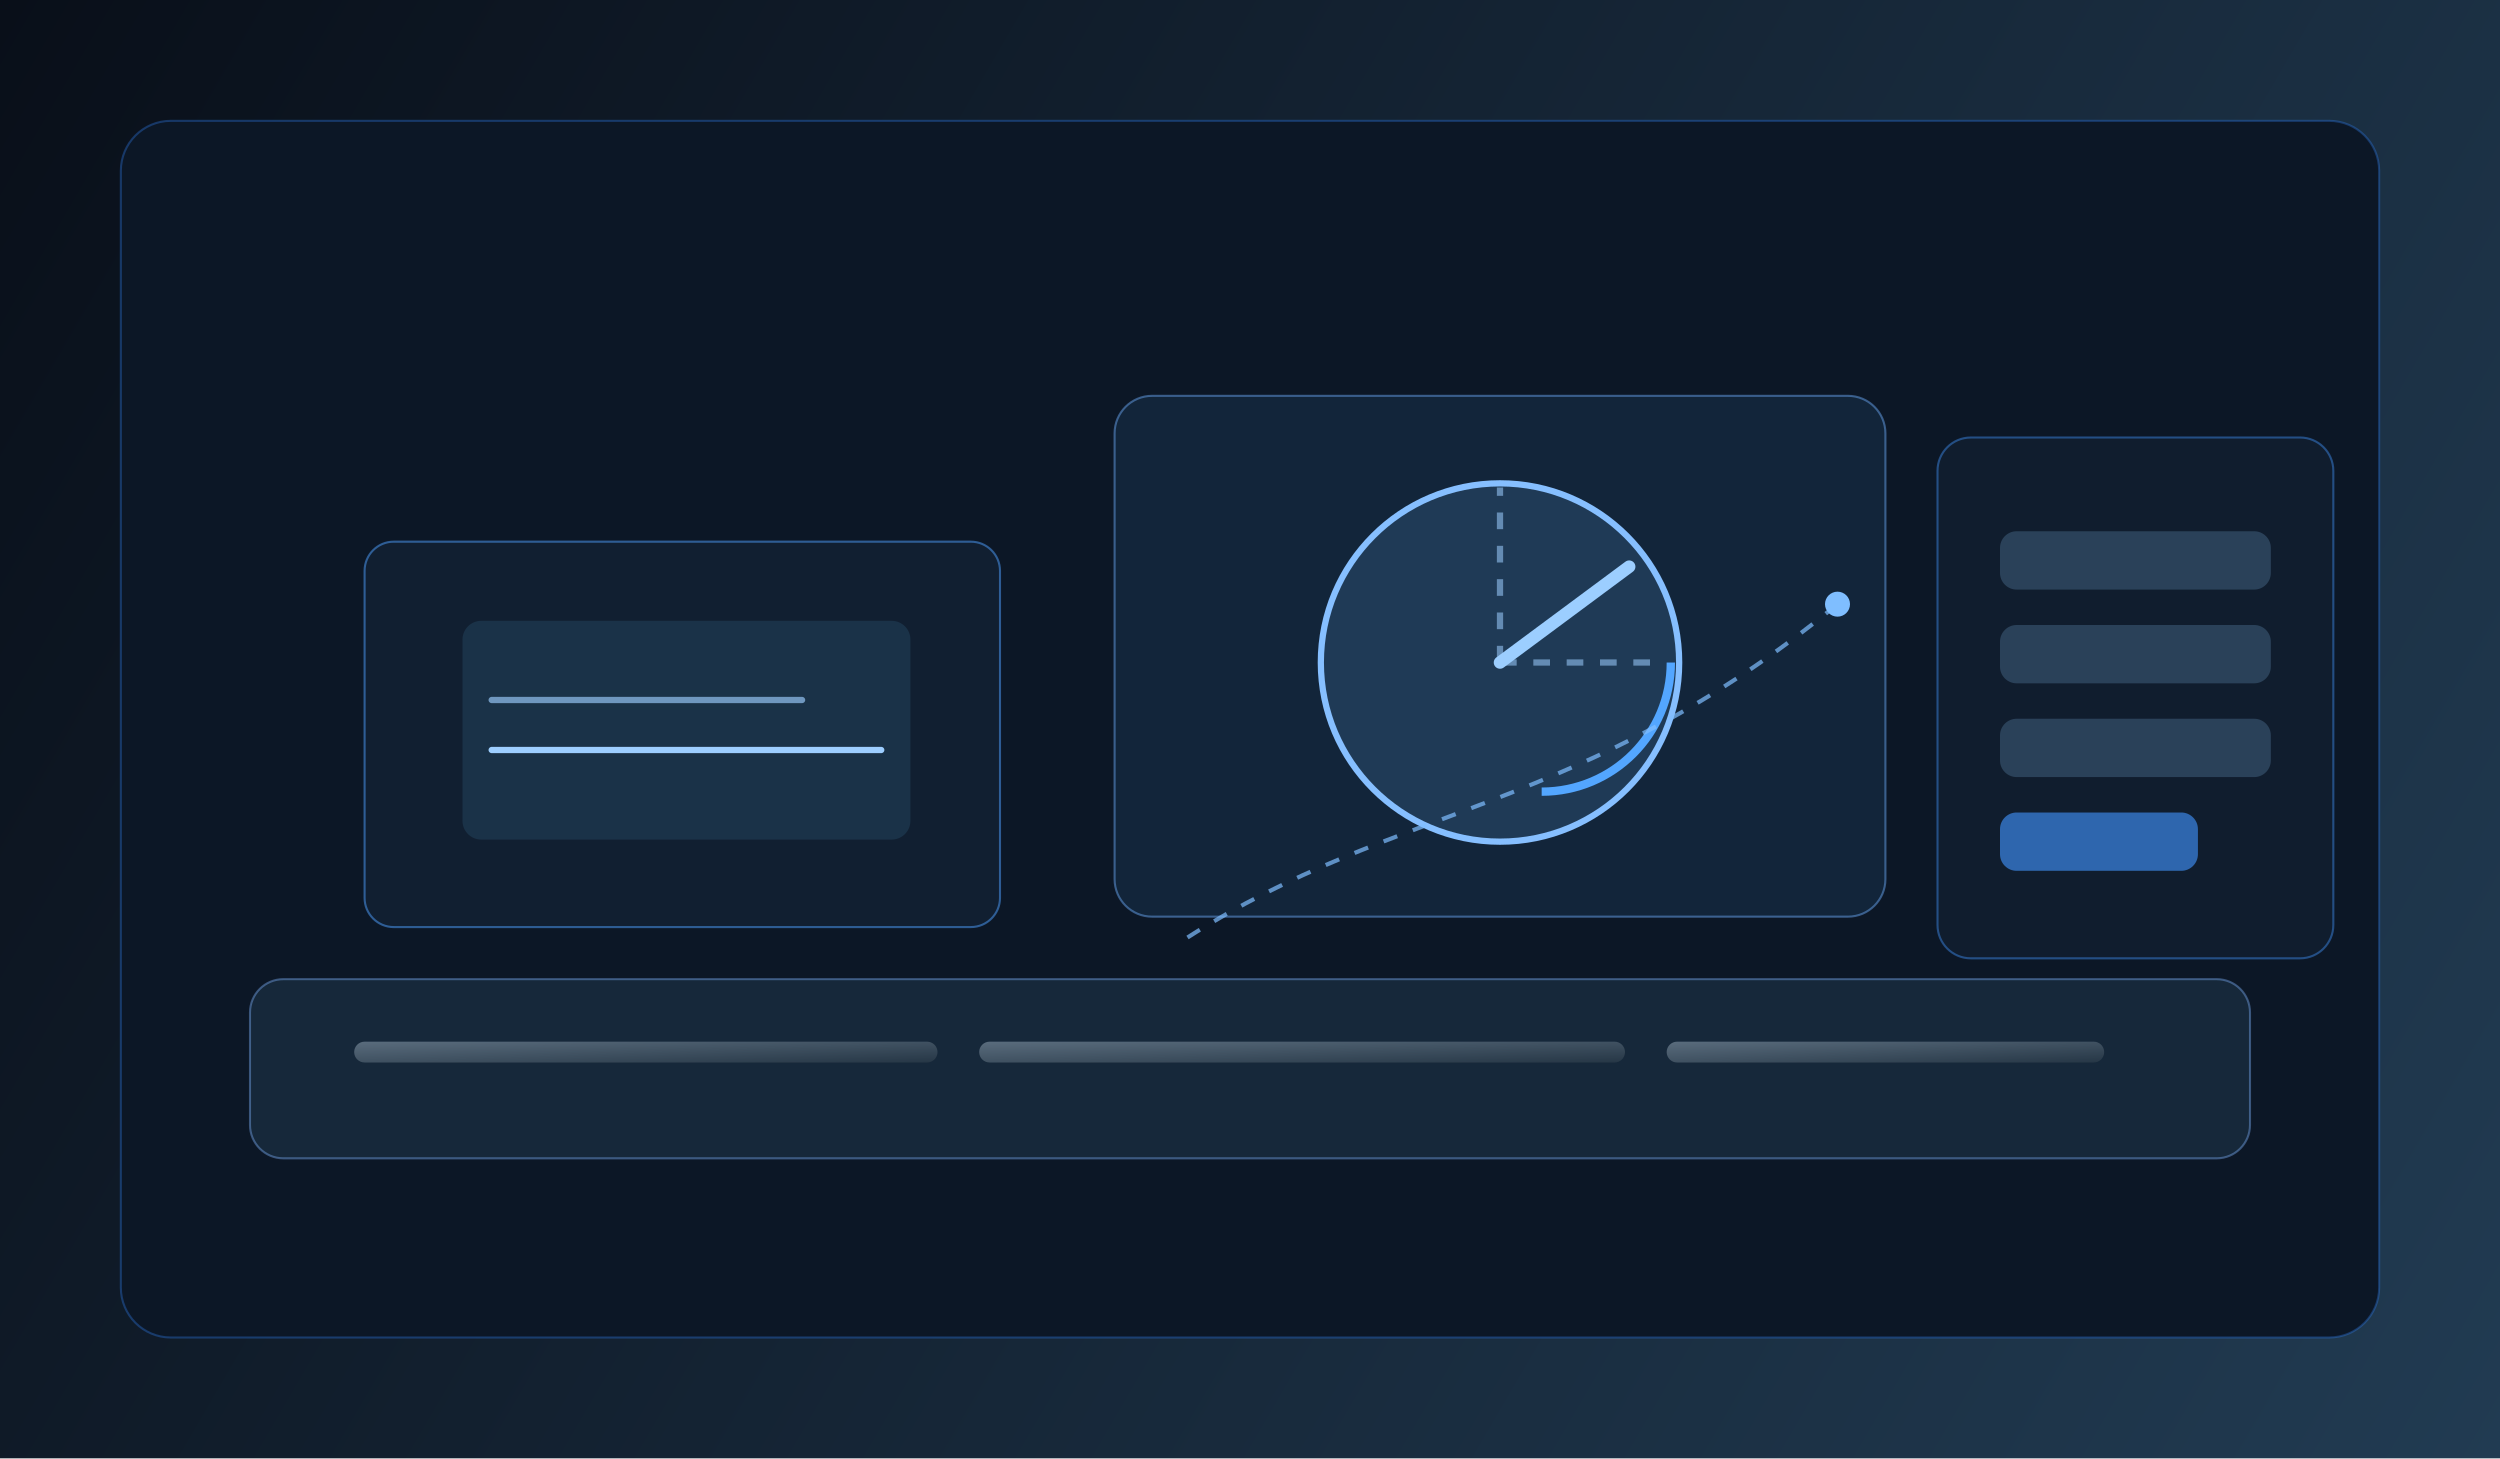
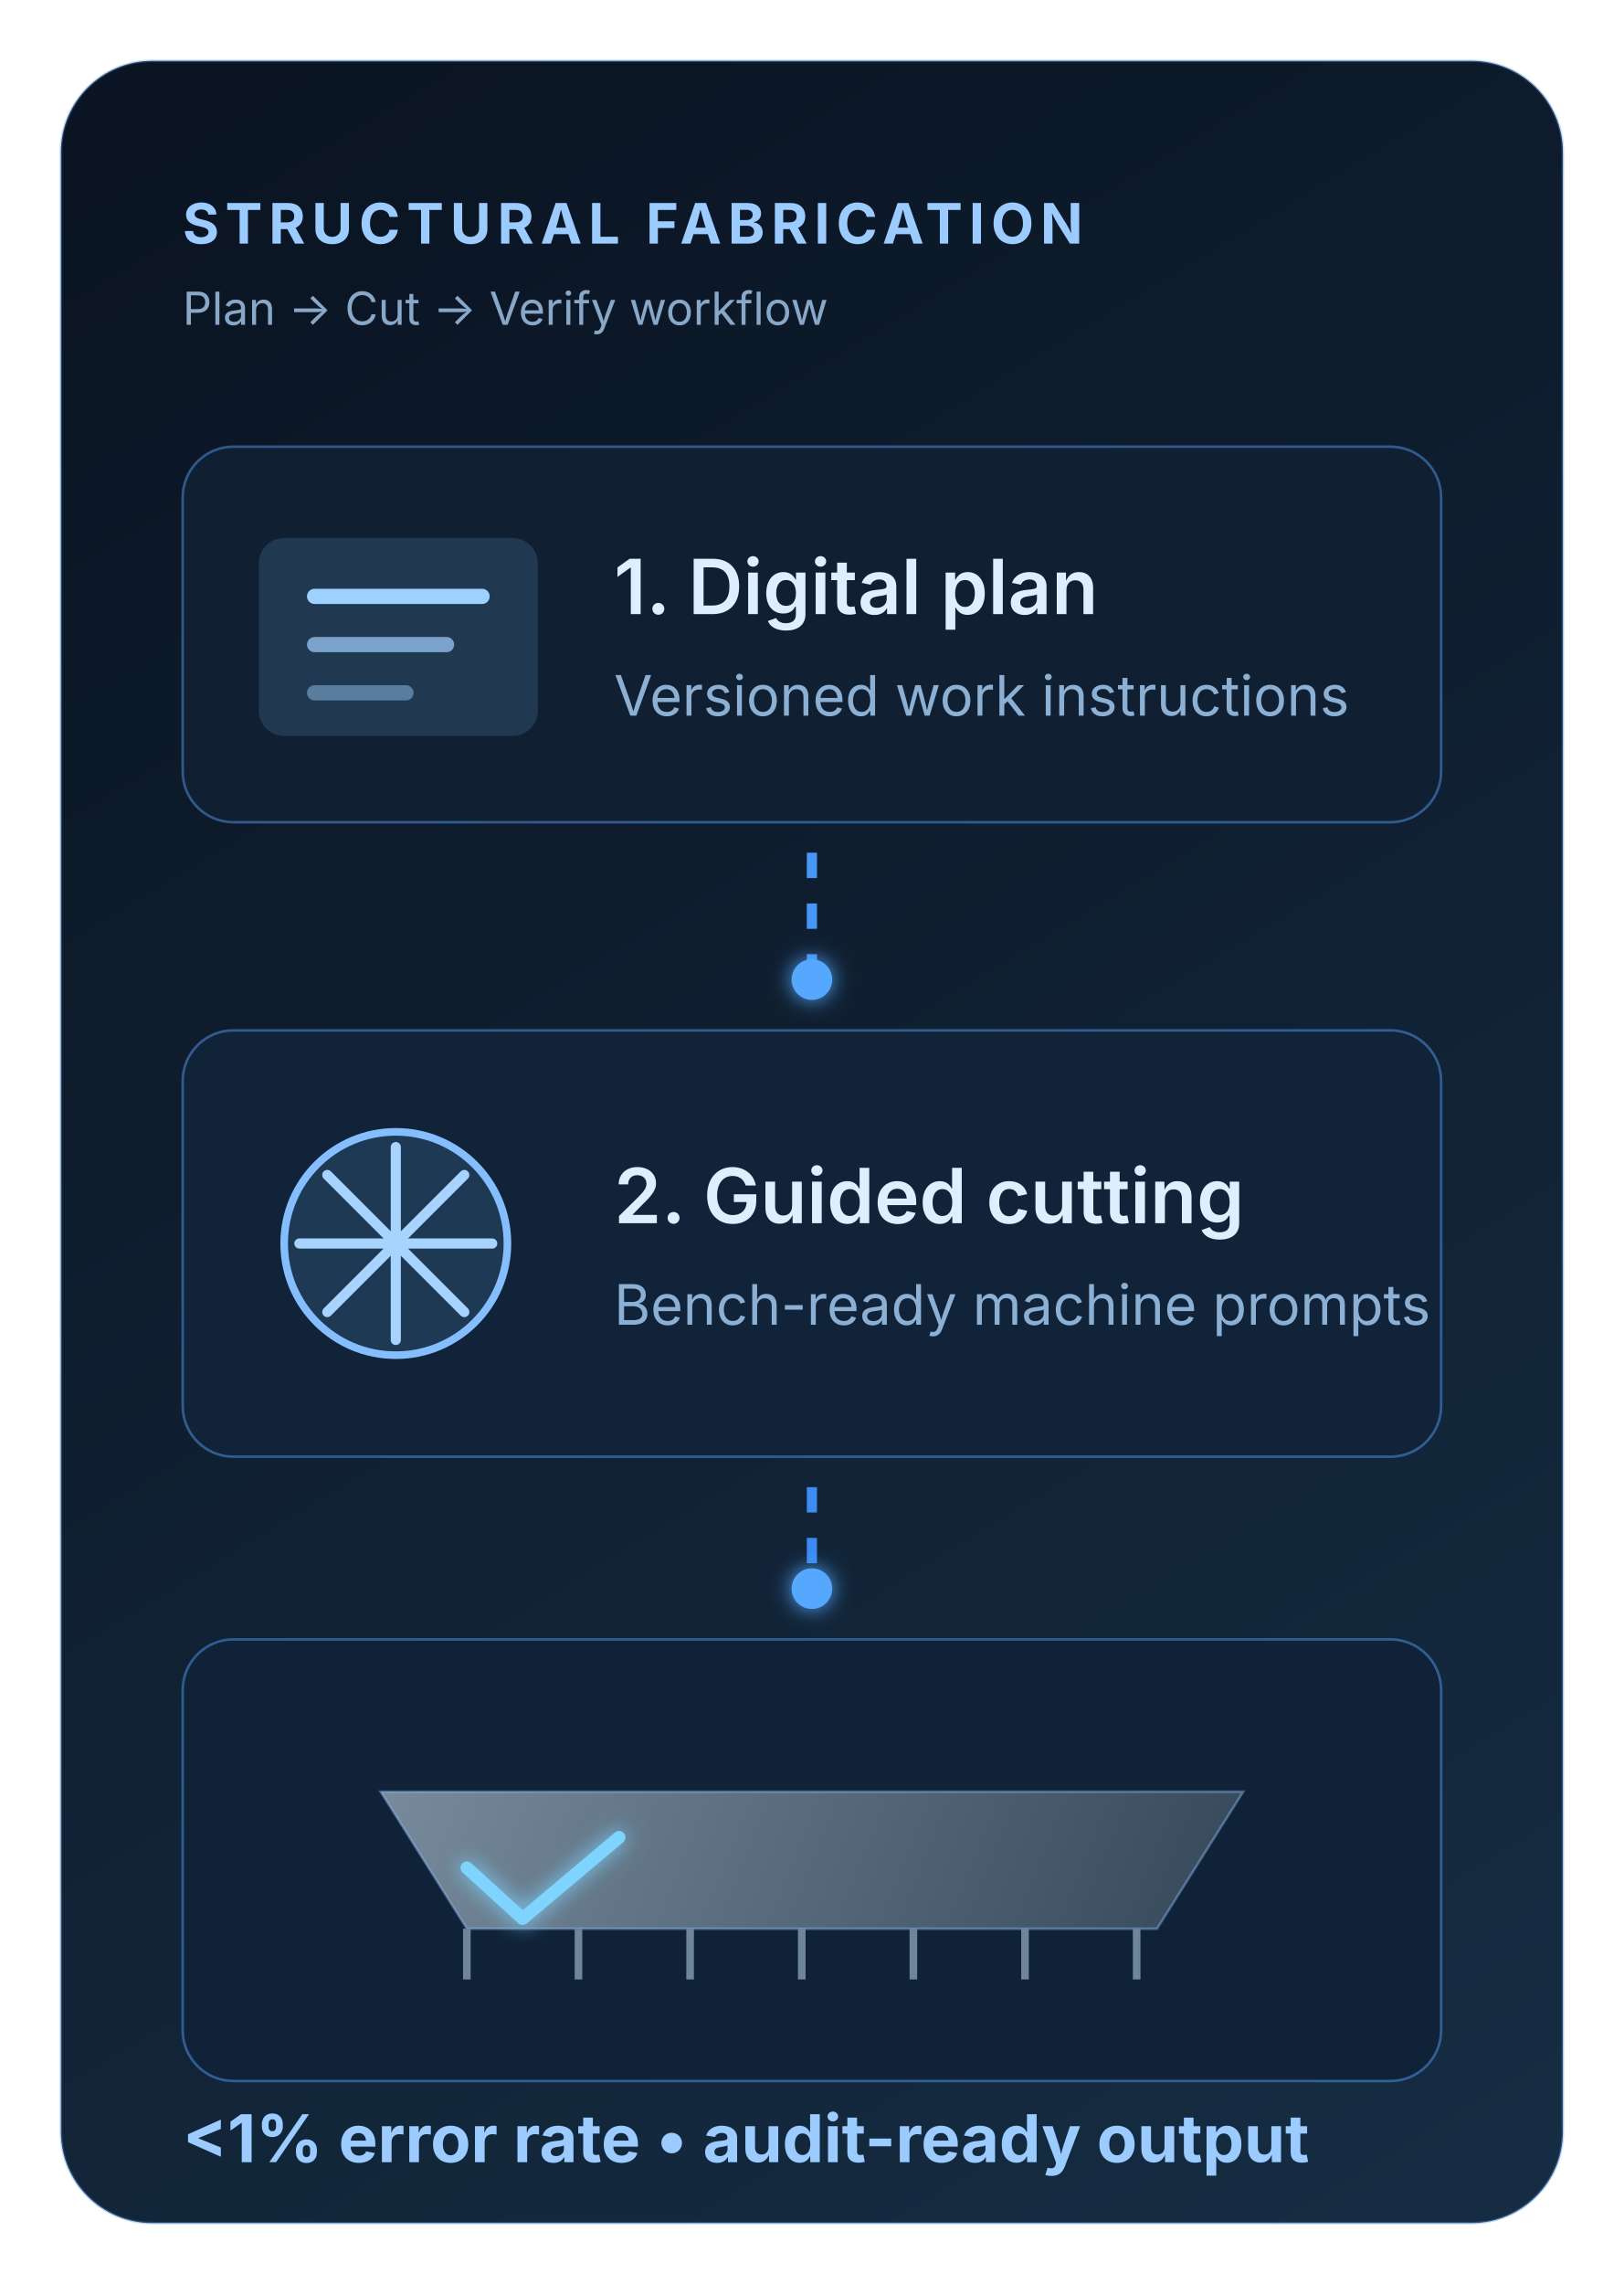
- <svg xmlns="http://www.w3.org/2000/svg" width="1200" height="700" viewBox="0 0 1200 700" fill="none">
+ <svg xmlns="http://www.w3.org/2000/svg" width="640" height="900" viewBox="0 0 640 900" fill="none" role="img" aria-labelledby="title desc">
  <defs>
-     <linearGradient id="bg" x1="0" y1="0" x2="1200" y2="700" gradientUnits="userSpaceOnUse">
-       <stop stop-color="#090F19" />
-       <stop offset="1" stop-color="#213B52" />
+     <linearGradient id="bg" x1="72" y1="40" x2="568" y2="860" gradientUnits="userSpaceOnUse">
+       <stop stop-color="#0A1422" />
+       <stop offset="1" stop-color="#152C42" />
    </linearGradient>
-     <linearGradient id="steel" x1="0" y1="0" x2="1" y2="1">
-       <stop stop-color="#6B7D8D" />
-       <stop offset="1" stop-color="#2A3A48" />
+     <linearGradient id="beam" x1="152" y1="616" x2="488" y2="752" gradientUnits="userSpaceOnUse">
+       <stop stop-color="#7D91A2" />
+       <stop offset="1" stop-color="#35495A" />
    </linearGradient>
+     <linearGradient id="accent" x1="100" y1="120" x2="540" y2="780" gradientUnits="userSpaceOnUse">
+       <stop stop-color="#56A8FF" />
+       <stop offset="1" stop-color="#2E7DEB" />
+     </linearGradient>
+     <filter id="glow" x="0" y="0" width="640" height="900" filterUnits="userSpaceOnUse" color-interpolation-filters="sRGB">
+       <feGaussianBlur stdDeviation="4" result="blur" />
+       <feMerge>
+         <feMergeNode in="blur" />
+         <feMergeNode in="SourceGraphic" />
+       </feMerge>
+     </filter>
  </defs>
-   <rect width="1200" height="700" fill="url(#bg)" />
-   <rect x="58" y="58" width="1084" height="584" rx="24" fill="#0C1726" stroke="#2E7DEB" stroke-opacity="0.35" />
-   <rect x="120" y="470" width="960" height="86" rx="16" fill="#16283A" stroke="#7FB4FF" stroke-opacity="0.4" />
-   <g opacity="0.8">
-     <rect x="170" y="500" width="280" height="10" rx="5" fill="url(#steel)" />
-     <rect x="470" y="500" width="310" height="10" rx="5" fill="url(#steel)" />
-     <rect x="800" y="500" width="210" height="10" rx="5" fill="url(#steel)" />
-   </g>
-   <rect x="175" y="260" width="305" height="185" rx="14" fill="#111F31" stroke="#4EA1FF" stroke-opacity="0.5" />
-   <rect x="222" y="298" width="215" height="105" rx="9" fill="#1A3248" />
-   <path d="M236 360H423" stroke="#9DCEFF" stroke-width="3" stroke-linecap="round" />
-   <path d="M236 336H385" stroke="#9DCEFF" stroke-opacity="0.65" stroke-width="3" stroke-linecap="round" />
-   <rect x="535" y="190" width="370" height="250" rx="18" fill="#12253A" stroke="#6FB0FF" stroke-opacity="0.45" />
-   <circle cx="720" cy="318" r="86" fill="#1F3A56" stroke="#86BFFF" stroke-width="3" />
-   <path d="M720 318L782 272" stroke="#9CCEFF" stroke-width="6" stroke-linecap="round" />
-   <path d="M720 318L720 234" stroke="#9CCEFF" stroke-opacity="0.55" stroke-width="3" stroke-dasharray="8 8" />
-   <path d="M720 318L792 318" stroke="#9CCEFF" stroke-opacity="0.55" stroke-width="3" stroke-dasharray="8 8" />
-   <path d="M802 318C802 352.242 774.242 380 740 380" stroke="#53A6FF" stroke-width="4" />
-   <rect x="930" y="210" width="190" height="250" rx="16" fill="#101D2E" stroke="#3E8EF3" stroke-opacity="0.45" />
-   <rect x="960" y="255" width="130" height="28" rx="8" fill="#2A4159" />
-   <rect x="960" y="300" width="130" height="28" rx="8" fill="#2A4159" />
-   <rect x="960" y="345" width="130" height="28" rx="8" fill="#2A4159" />
-   <rect x="960" y="390" width="95" height="28" rx="8" fill="#3E8EF3" fill-opacity="0.65" />
-   <path d="M570 450C670 386 760 390 882 290" stroke="#7FBEFF" stroke-opacity="0.7" stroke-width="2" stroke-dasharray="7 8" />
-   <circle cx="882" cy="290" r="6" fill="#7FBEFF" />
+   <rect x="24" y="24" width="592" height="852" rx="36" fill="url(#bg)" stroke="#4C8FD9" stroke-opacity="0.35" />
+   <text x="72" y="96" fill="#9BCBFF" font-family="Inter,system-ui,sans-serif" font-size="22" font-weight="700" letter-spacing="2.5">STRUCTURAL FABRICATION</text>
+   <text x="72" y="128" fill="#89A8C7" font-family="Inter,system-ui,sans-serif" font-size="18">Plan → Cut → Verify workflow</text>
+   <rect x="72" y="176" width="496" height="148" rx="20" fill="#101F31" stroke="#5AA6FF" stroke-opacity="0.45" />
+   <rect x="102" y="212" width="110" height="78" rx="10" fill="#203950" />
+   <path d="M124 235H190" stroke="#9ED1FF" stroke-width="6" stroke-linecap="round" />
+   <path d="M124 254H176" stroke="#9ED1FF" stroke-width="6" stroke-opacity="0.7" stroke-linecap="round" />
+   <path d="M124 273H160" stroke="#9ED1FF" stroke-width="6" stroke-opacity="0.45" stroke-linecap="round" />
+   <text x="242" y="242" fill="#DDEEFF" font-family="Inter,system-ui,sans-serif" font-size="30" font-weight="600">1. Digital plan</text>
+   <text x="242" y="282" fill="#8CB0D3" font-family="Inter,system-ui,sans-serif" font-size="22">Versioned work instructions</text>
+   <path d="M320 336V382" stroke="url(#accent)" stroke-width="4" stroke-dasharray="10 10" />
+   <circle cx="320" cy="386" r="8" fill="#56A8FF" filter="url(#glow)" />
+   <rect x="72" y="406" width="496" height="168" rx="20" fill="#102339" stroke="#5AA6FF" stroke-opacity="0.45" />
+   <circle cx="156" cy="490" r="44" fill="#1D3954" stroke="#85BEFF" stroke-width="3" />
+   <path d="M156 452V528" stroke="#A7D4FF" stroke-width="4" stroke-linecap="round" />
+   <path d="M118 490H194" stroke="#A7D4FF" stroke-width="4" stroke-linecap="round" />
+   <path d="M129 463L183 517" stroke="#A7D4FF" stroke-width="4" stroke-linecap="round" />
+   <path d="M129 517L183 463" stroke="#A7D4FF" stroke-width="4" stroke-linecap="round" />
+   <text x="242" y="482" fill="#DDEEFF" font-family="Inter,system-ui,sans-serif" font-size="30" font-weight="600">2. Guided cutting</text>
+   <text x="242" y="522" fill="#8CB0D3" font-family="Inter,system-ui,sans-serif" font-size="22">Bench-ready machine prompts</text>
+   <path d="M320 586V622" stroke="url(#accent)" stroke-width="4" stroke-dasharray="10 10" />
+   <circle cx="320" cy="626" r="8" fill="#56A8FF" filter="url(#glow)" />
+   <rect x="72" y="646" width="496" height="174" rx="20" fill="#0F2237" stroke="#5AA6FF" stroke-opacity="0.45" />
+   <path d="M150 706H490L456 760H184L150 706Z" fill="url(#beam)" stroke="#96C7FF" stroke-opacity="0.4" />
+   <path d="M184 760V780" stroke="#6E859A" stroke-width="3" />
+   <path d="M228 760V780" stroke="#6E859A" stroke-width="3" />
+   <path d="M272 760V780" stroke="#6E859A" stroke-width="3" />
+   <path d="M316 760V780" stroke="#6E859A" stroke-width="3" />
+   <path d="M360 760V780" stroke="#6E859A" stroke-width="3" />
+   <path d="M404 760V780" stroke="#6E859A" stroke-width="3" />
+   <path d="M448 760V780" stroke="#6E859A" stroke-width="3" />
+   <path d="M184 736L206 756L244 724" stroke="#7ED4FF" stroke-width="5" stroke-linecap="round" stroke-linejoin="round" filter="url(#glow)" />
+   <text x="72" y="852" fill="#9BCBFF" font-family="Inter,system-ui,sans-serif" font-size="26" font-weight="700">&lt;1% error rate • audit-ready output</text>
</svg>
